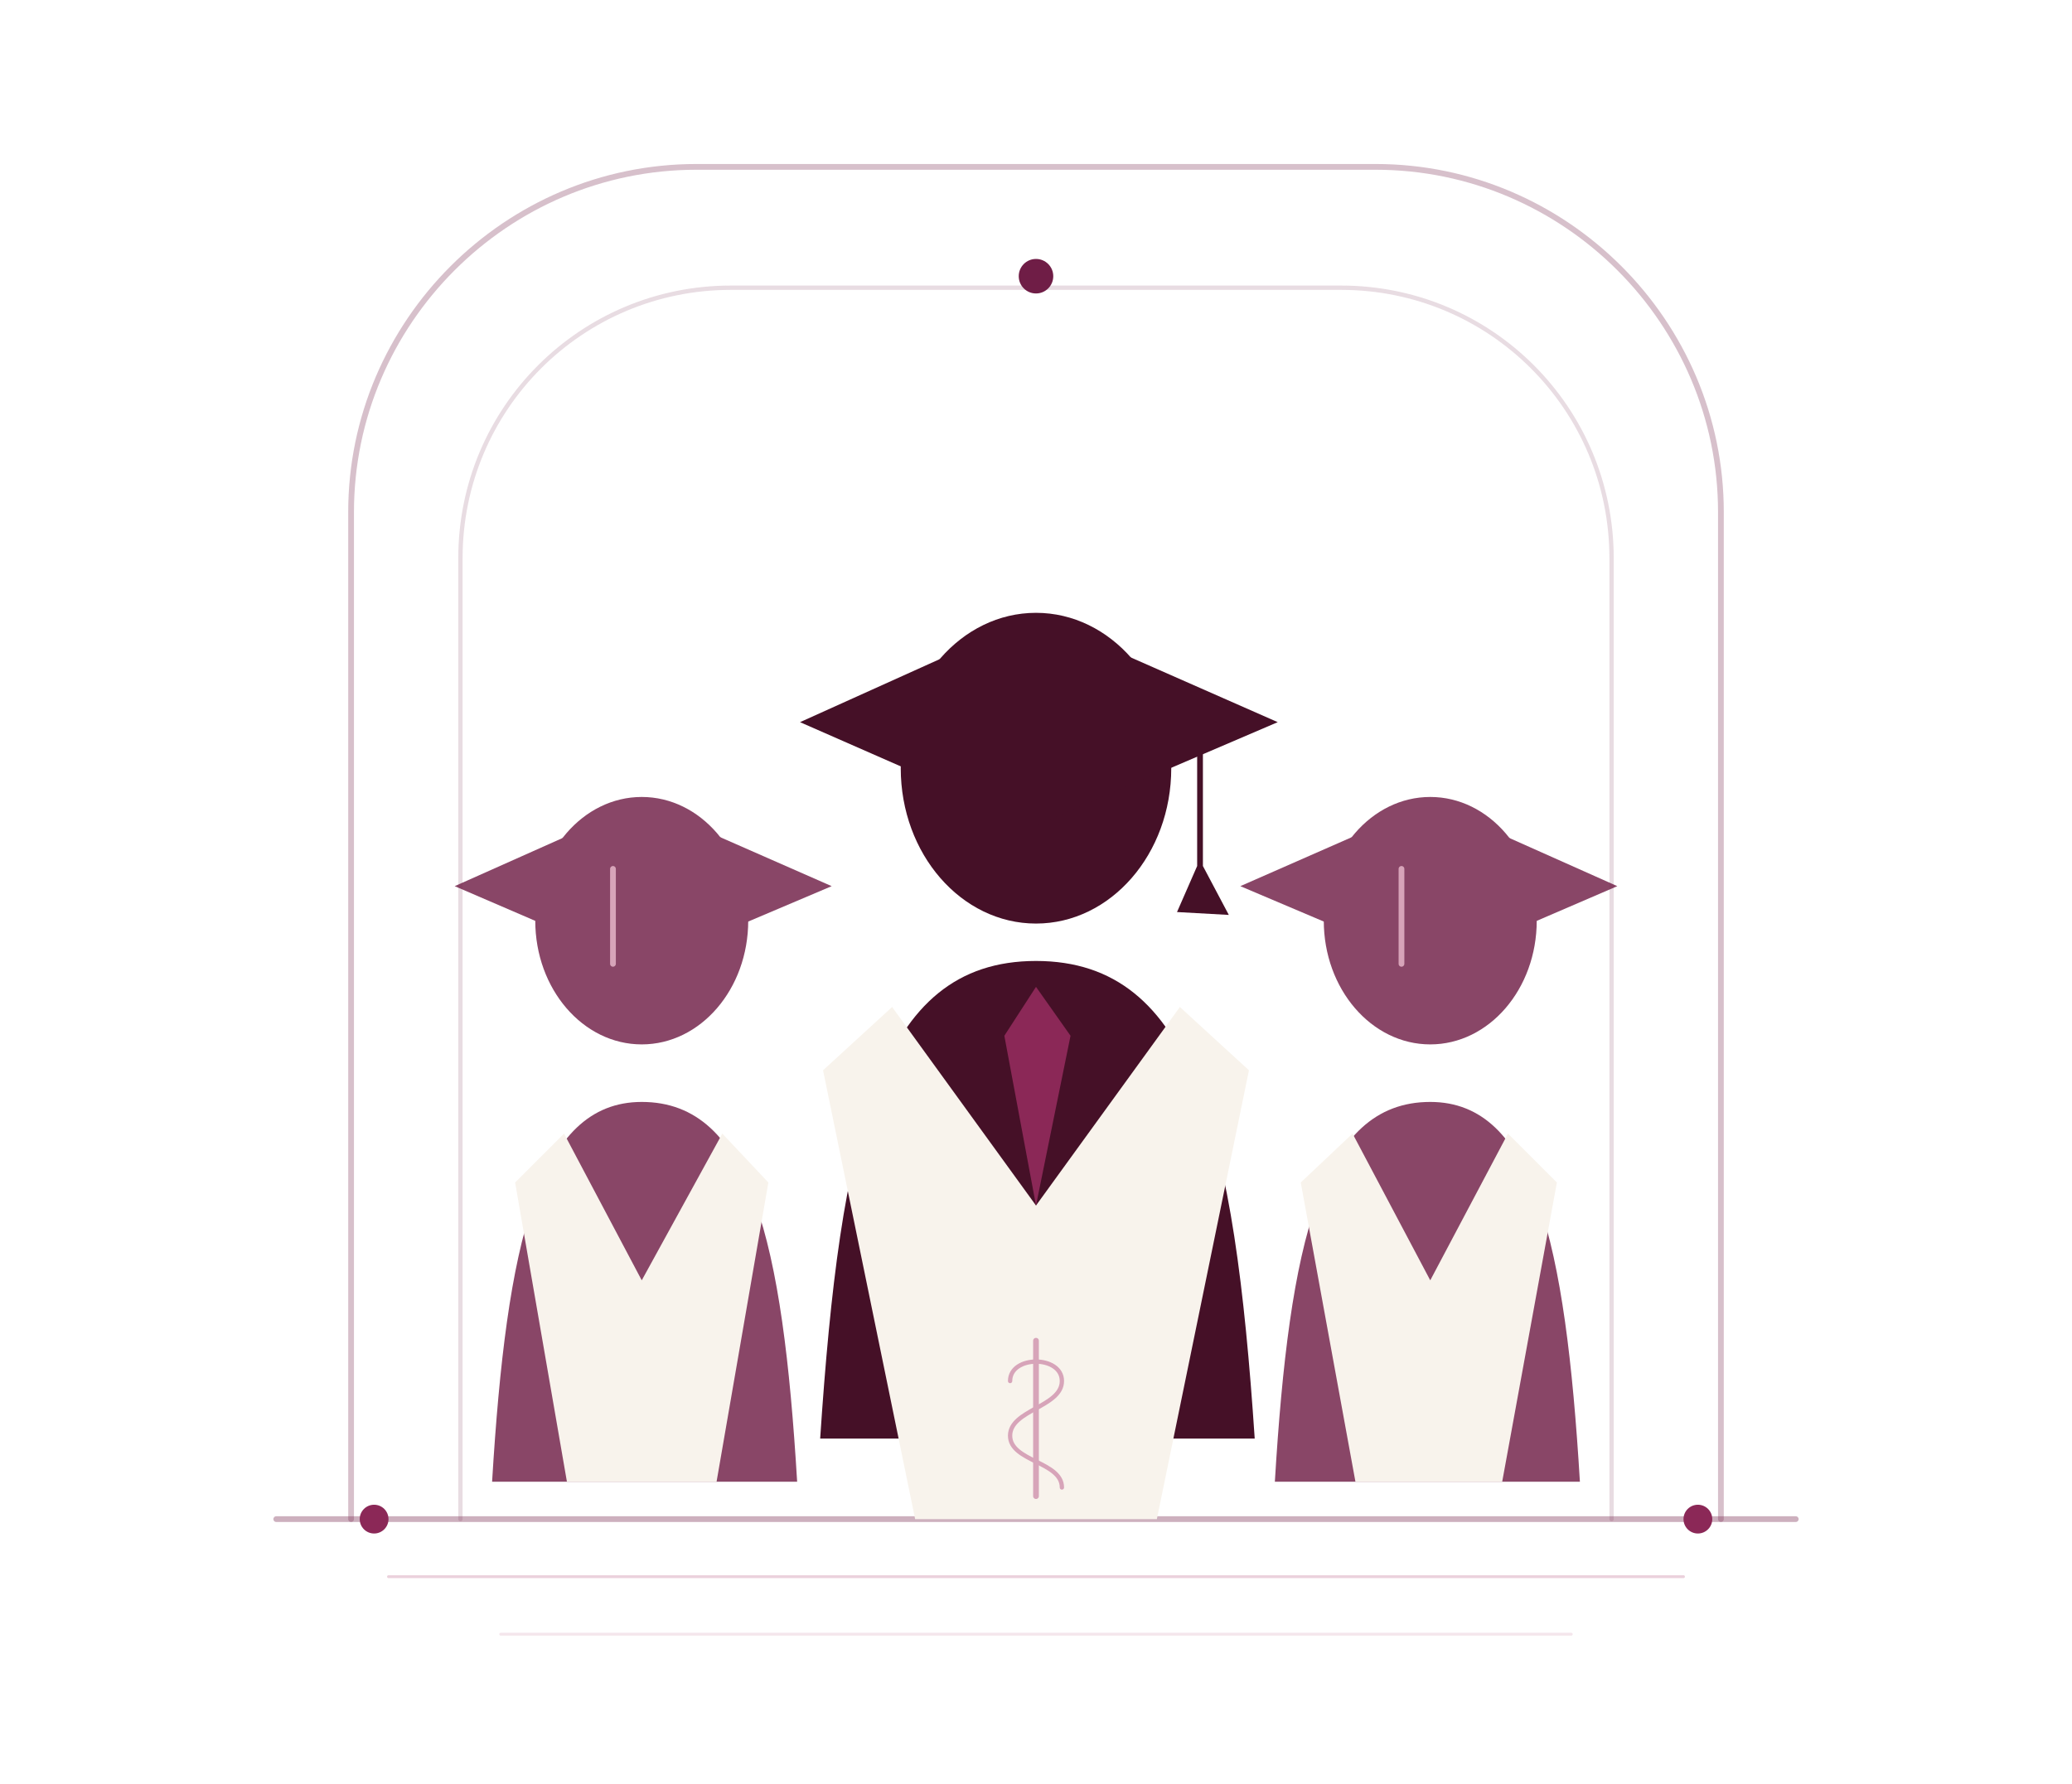
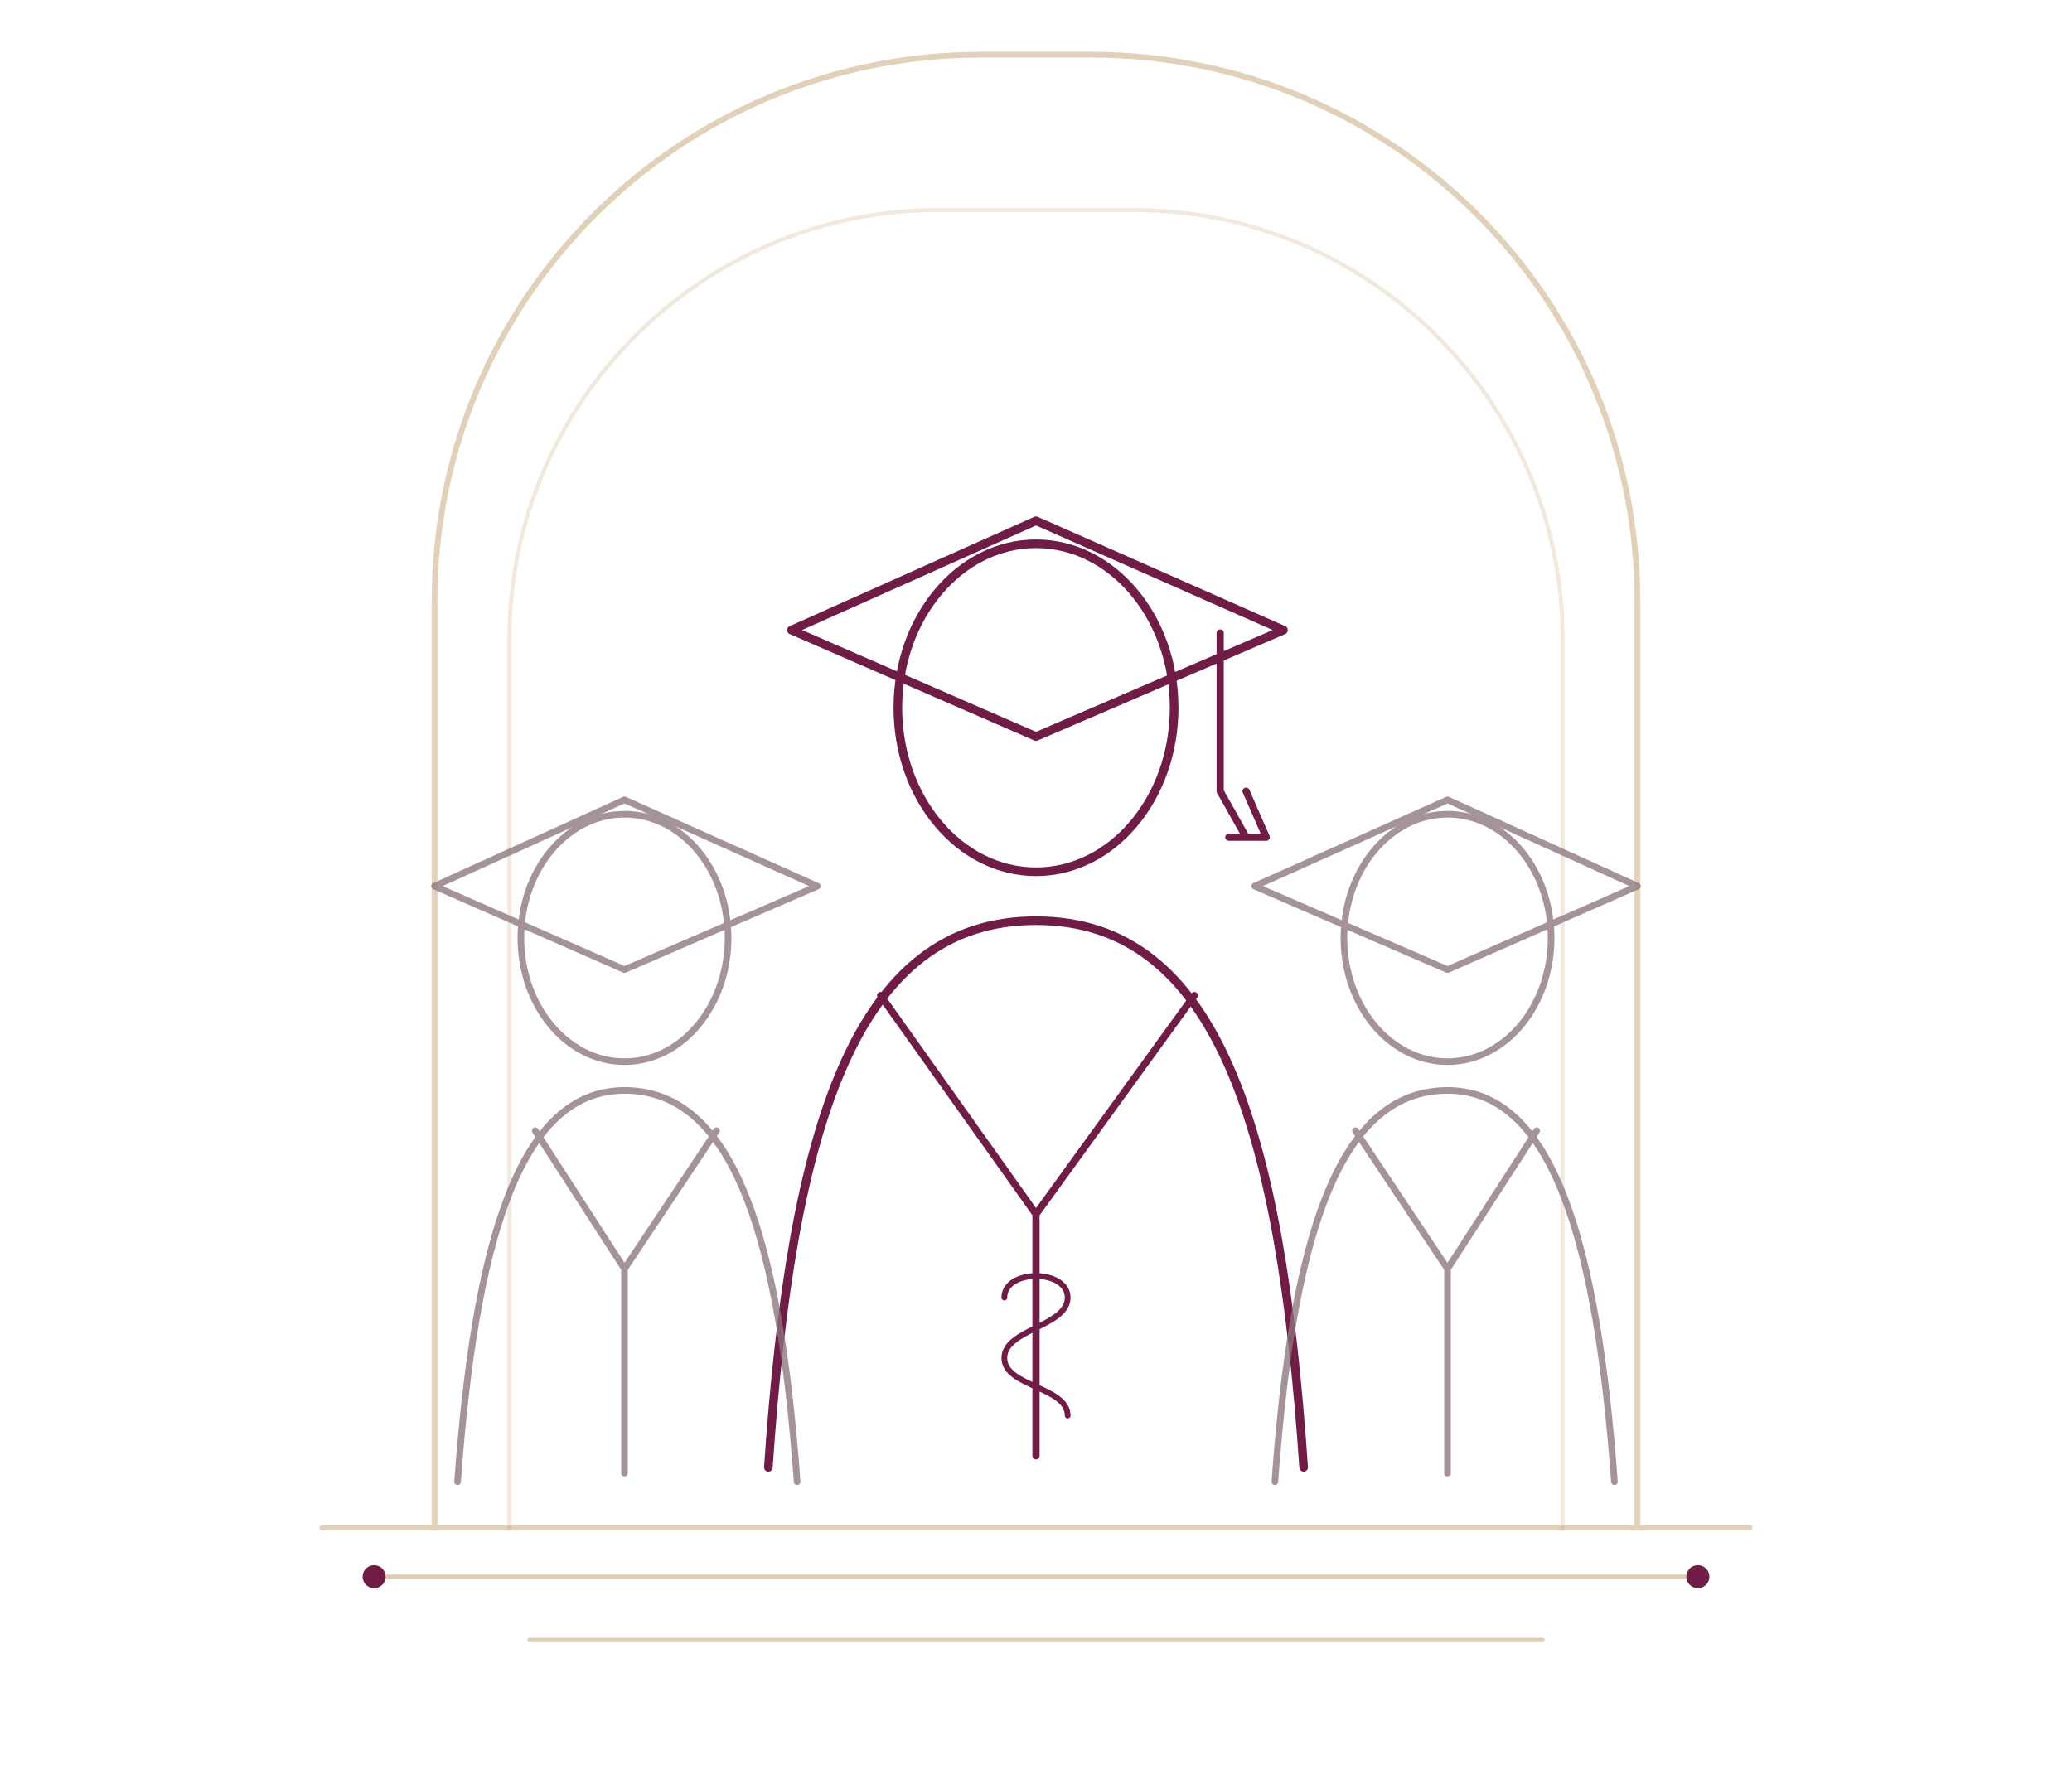
<svg xmlns="http://www.w3.org/2000/svg" viewBox="0 0 720 620">
-   <g fill="none" stroke="#6f1d46" stroke-linecap="round" stroke-linejoin="round">
-     <path d="M96 528h528" stroke-width="2" opacity=".35" />
-     <path d="M122 528V178c0-66 54-120 120-120h236c66 0 120 54 120 120v350" stroke-width="2" opacity=".28" />
-     <path d="M160 528V194c0-52 42-94 94-94h212c52 0 94 42 94 94v334" stroke-width="1.5" opacity=".16" />
-     <circle cx="360" cy="96" r="6" fill="#6f1d46" stroke="none" />
-   </g>
-   <g fill="#451027">
-     <ellipse cx="360" cy="267" rx="47" ry="54" />
-     <path d="m278 251 82-37 84 37-84 36-82-36Z" />
-     <path d="M418 254v47l9 17-18-1 7-16v-47Z" />
-     <path d="M285 500c7-105 20-166 75-166s69 61 76 166H285Z" />
-     <path d="m310 350 50 69 50-69 24 22-32 156h-84l-32-156 24-22Z" fill="#f8f3ec" />
-     <path d="m349 360 11 59 12-59-12-17-11 17Z" fill="#8b2857" />
-   </g>
-   <g fill="#6f1d46" opacity=".82">
-     <ellipse cx="223" cy="320" rx="37" ry="43" />
-     <path d="m158 308 65-29 66 29-66 28-65-28Z" />
-     <path d="M171 515c5-83 16-132 52-132 38 0 49 49 54 132H171Z" />
-     <ellipse cx="497" cy="320" rx="37" ry="43" />
-     <path d="m431 308 66-29 65 29-65 28-66-28Z" />
-     <path d="M443 515c5-83 16-132 54-132 36 0 47 49 52 132H443Z" />
-   </g>
-   <g fill="#f8f3ec">
-     <path d="m196 394 27 51 28-51 16 17-18 104h-52l-18-104 17-17Z" />
-     <path d="m470 394 27 51 27-51 17 17-19 104h-51l-19-104 18-17Z" />
-   </g>
-   <g fill="none" stroke="#d7a4b9" stroke-linecap="round" stroke-linejoin="round">
-     <path d="M213 302v33M487 302v33" stroke-width="2" />
-     <path d="M360 466v54" stroke-width="2" />
-     <path d="M351 480c0-9 18-9 18 0s-18 10-18 19 18 9 18 18" stroke-width="1.5" />
-     <path d="M135 548h450" stroke-width="1" opacity=".5" />
-     <path d="M174 568h372" stroke-width="1" opacity=".28" />
-   </g>
-   <g fill="#8b2857">
-     <circle cx="130" cy="528" r="5" />
-     <circle cx="590" cy="528" r="5" />
+   <g fill="none" stroke-linecap="round" stroke-linejoin="round">
+     <path d="M112 531h496M151 531V209c0-105 85-190 190-190h38c105 0 190 85 190 190v322" stroke="#b7925a" stroke-width="2" opacity=".42" />
+     <path d="M177 531V222c0-82 67-149 149-149h68c82 0 149 67 149 149v309" stroke="#b7925a" stroke-width="1.4" opacity=".2" />
+     <g stroke="#6f1d46">
+       <ellipse cx="360" cy="246" rx="48" ry="57" stroke-width="3" />
+       <path d="m275 219 85-38 86 38-86 37-85-37Z" stroke-width="3" />
+       <path d="M424 220v55l9 16M427 291h13l-7-16" stroke-width="2.5" />
+       <path d="M267 510c8-118 30-190 93-190s85 72 93 190" stroke-width="3" />
+       <path d="m306 346 54 76 55-76M360 422v84" stroke-width="2.5" />
+       <path d="M349 451c0-10 22-10 22 0s-22 11-22 21 22 10 22 20" stroke-width="2" />
+     </g>
+     <g stroke="#8c747e" stroke-width="2.3" opacity=".78">
+       <ellipse cx="217" cy="326" rx="36" ry="43" />
+       <path d="m151 308 66-30 67 30-67 29-66-29Z" />
+       <path d="M159 515c6-82 21-136 58-136 39 0 54 54 60 136" />
+       <path d="m186 393 31 48 32-48M217 441v71" />
+       <ellipse cx="503" cy="326" rx="36" ry="43" />
+       <path d="m436 308 67-30 66 30-66 29-67-29Z" />
+       <path d="M443 515c6-82 21-136 60-136 37 0 52 54 58 136" />
+       <path d="m471 393 32 48 31-48M503 441v71" />
+     </g>
+     <path d="M130 548h460M184 570h352" stroke="#b7925a" stroke-width="1.5" opacity=".46" />
+     <circle cx="130" cy="548" r="4" fill="#6f1d46" stroke="none" />
+     <circle cx="590" cy="548" r="4" fill="#6f1d46" stroke="none" />
  </g>
</svg>
